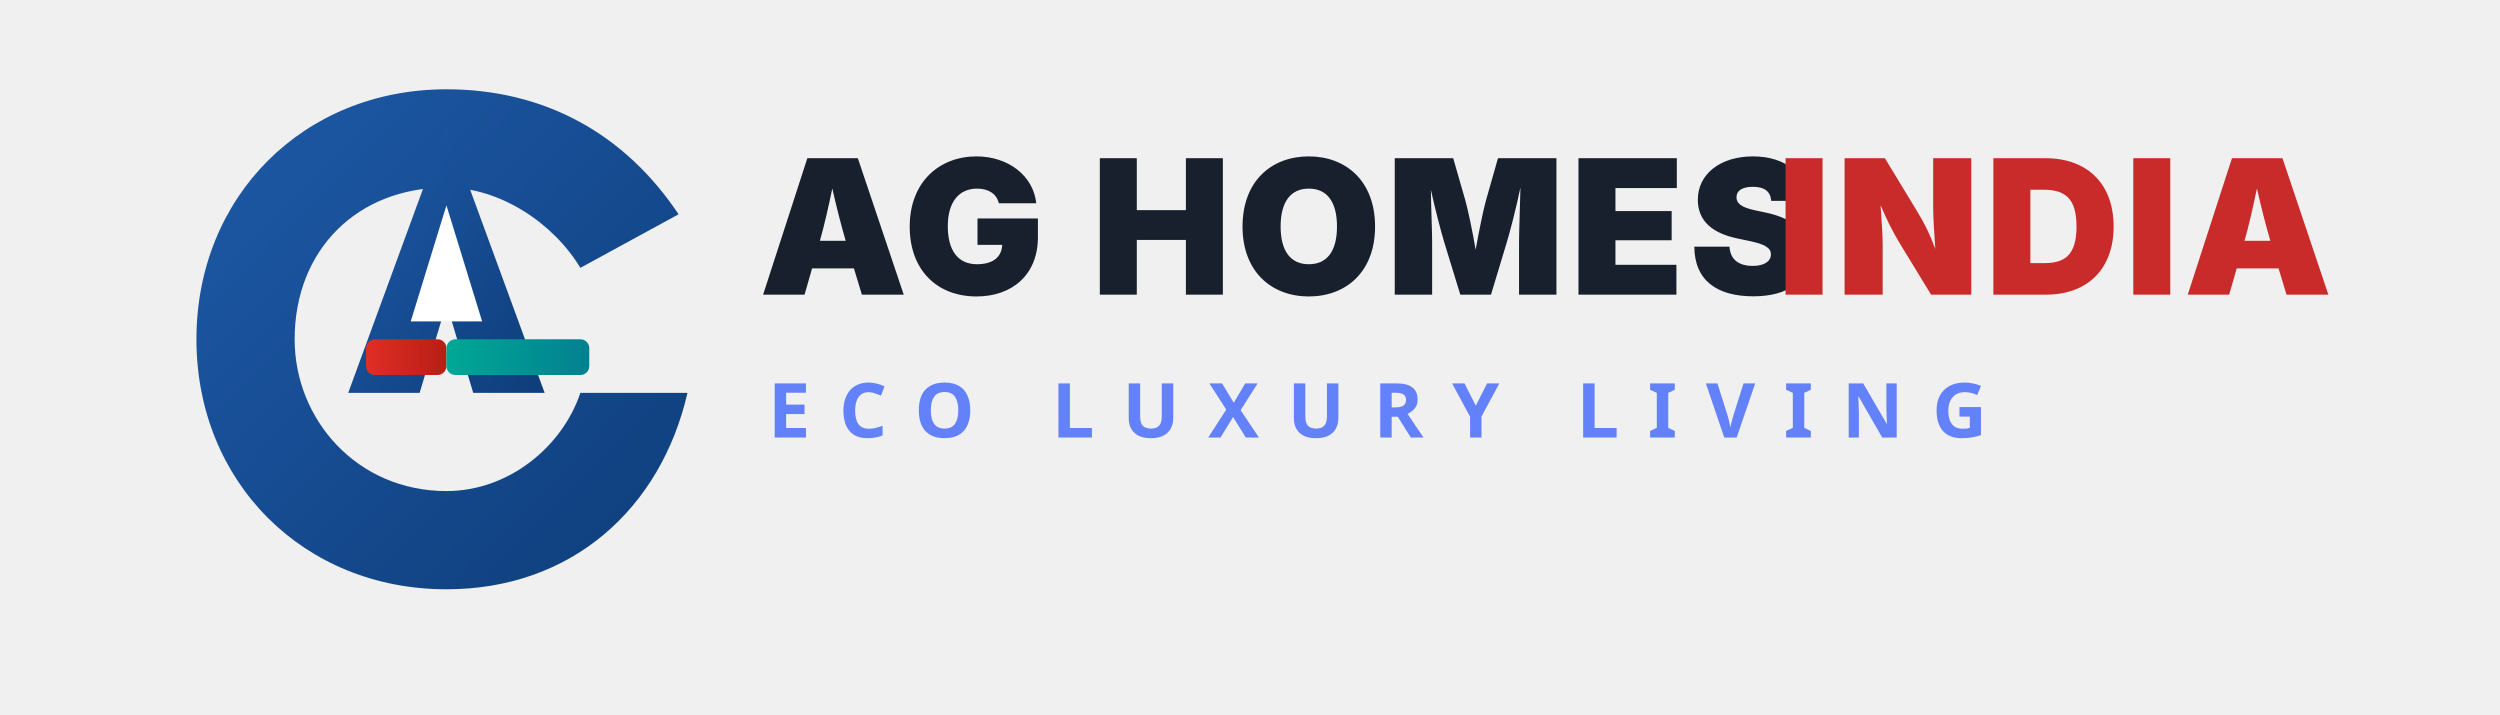
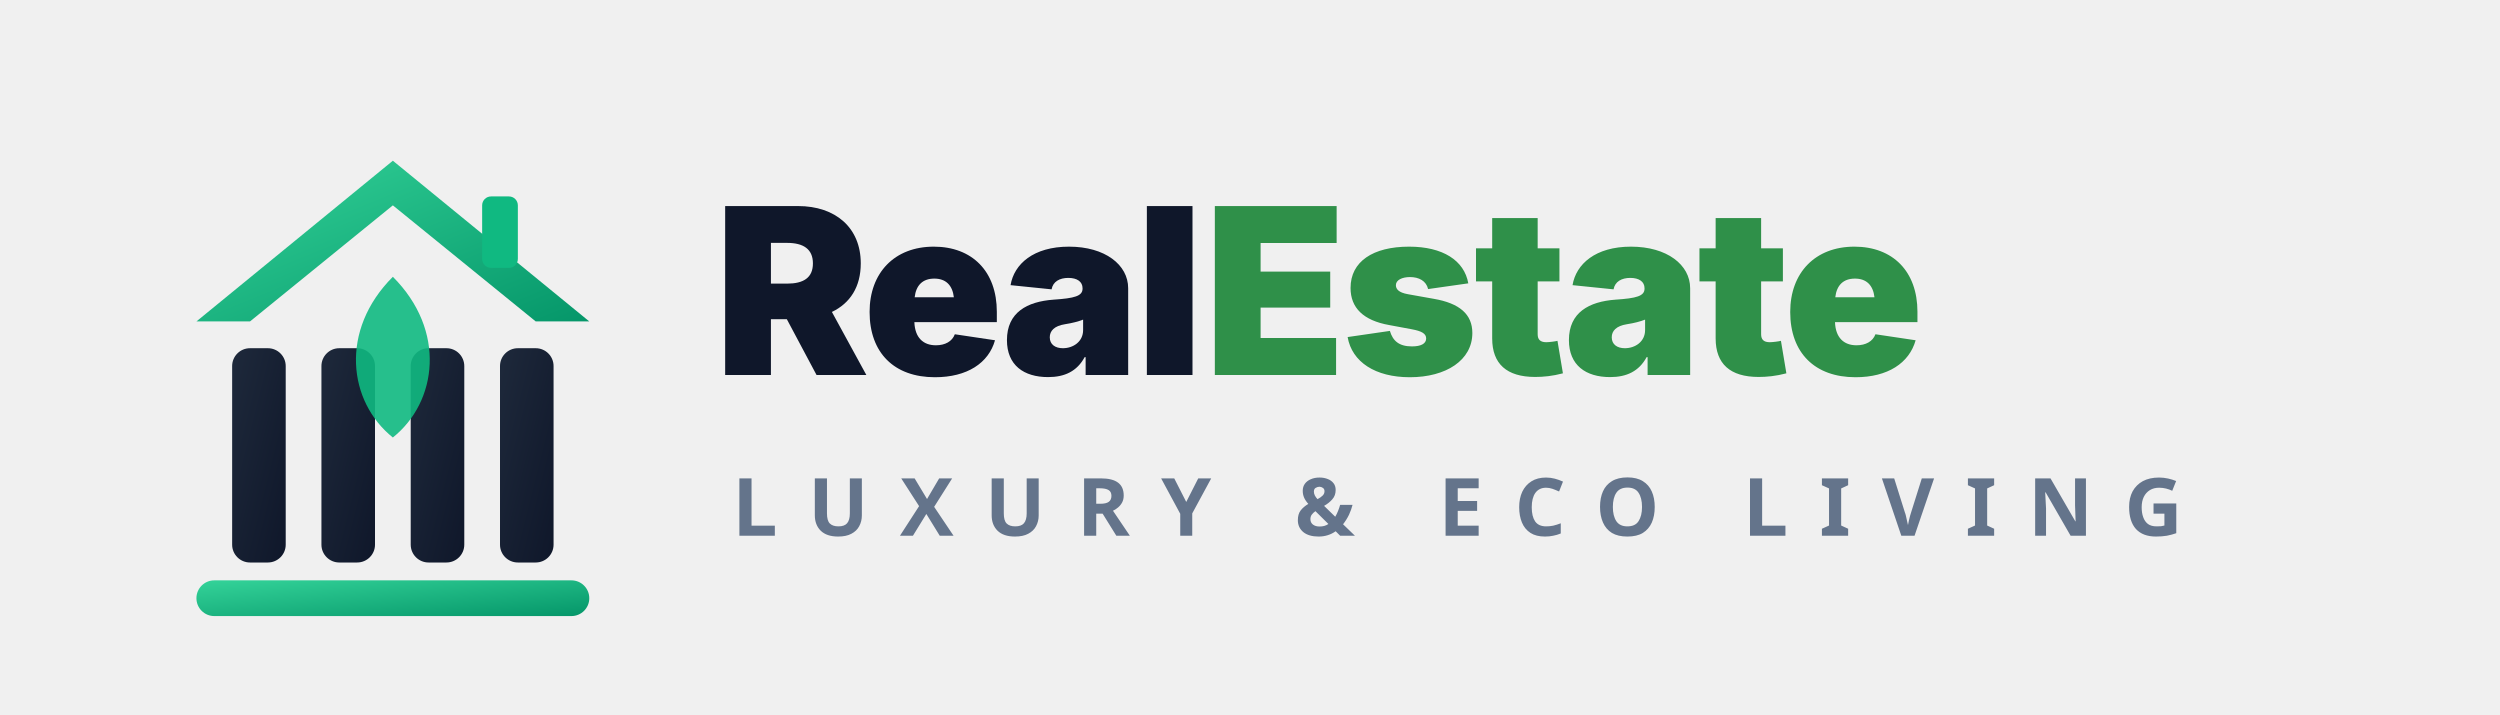
<svg xmlns="http://www.w3.org/2000/svg" viewBox="0 0 280 80" width="280" height="80">
  <defs>
-     <linearGradient id="blueGrad" x1="0%" y1="0%" x2="100%" y2="100%">
-       <stop offset="0%" stop-color="#1e5aa8" />
-       <stop offset="100%" stop-color="#0e3d7a" />
+     <linearGradient id="emeraldGrad" x1="0%" y1="0%" x2="100%" y2="100%">
+       <stop offset="0%" stop-color="#34d399" />
+       <stop offset="100%" stop-color="#059669" />
    </linearGradient>
-     <linearGradient id="redGrad" x1="0%" y1="0%" x2="100%" y2="0%">
-       <stop offset="0%" stop-color="#e02e24" />
-       <stop offset="100%" stop-color="#b81e15" />
-     </linearGradient>
-     <linearGradient id="cyanGrad" x1="0%" y1="0%" x2="100%" y2="0%">
-       <stop offset="0%" stop-color="#00a896" />
-       <stop offset="100%" stop-color="#028090" />
+     <linearGradient id="navyGrad" x1="0%" y1="0%" x2="100%" y2="100%">
+       <stop offset="0%" stop-color="#1e293b" />
+       <stop offset="100%" stop-color="#0f172a" />
    </linearGradient>
  </defs>
-   <g transform="translate(18, 6)">
-     <path d="M 32,4 C 16,4 4,16 4,32 C 4,48 16,60 32,60 C 46,60 56,51 59,38 L 47,38 C 45,44 39,49 32,49 C 22,49 15,41 15,32 C 15,22 22,15 32,15 C 38,15 44,19 47,24 L 58,18 C 52,9 43,4 32,4 Z" fill="url(#blueGrad)" />
-     <polygon points="32,8 21,38 29,38 32,28 35,38 43,38" fill="url(#blueGrad)" />
-     <polygon points="32,17 28,30 36,30" fill="#ffffff" />
-     <rect x="23" y="32" width="9" height="4" fill="url(#redGrad)" rx="1" />
-     <rect x="32" y="32" width="16" height="4" fill="url(#cyanGrad)" rx="1" />
+   <g transform="translate(18, 14)">
+     <path d="M 26,4 L 48,22 L 42,22 L 26,9 L 10,22 L 4,22 Z" fill="url(#emeraldGrad)" />
+     <rect x="36" y="8" width="4" height="8" fill="#10b981" rx="1" />
+     <rect x="8" y="25" width="6" height="24" rx="2" fill="url(#navyGrad)" />
+     <rect x="18" y="25" width="6" height="24" rx="2" fill="url(#navyGrad)" />
+     <rect x="28" y="25" width="6" height="24" rx="2" fill="url(#navyGrad)" />
+     <rect x="38" y="25" width="6" height="24" rx="2" fill="url(#navyGrad)" />
+     <rect x="4" y="51" width="44" height="4" rx="2" fill="url(#emeraldGrad)" />
+     <path d="M 26,17 C 32,23 31,31 26,35 C 21,31 20,23 26,17 Z" fill="#10b981" opacity="0.9" />
  </g>
-   <g transform="translate(85, 33)">
-     <text x="0" y="0" font-family="'Instrument Sans', 'Montserrat', 'Inter', system-ui, sans-serif" font-weight="900" font-size="21" letter-spacing="0.5" fill="#18202d">
-       AG HOMES
+   <g transform="translate(80, 42)">
+     <text x="0" y="0" font-family="'Instrument Sans', 'Montserrat', 'Inter', system-ui, sans-serif" font-weight="900" font-size="26" letter-spacing="-0.5" fill="#0f172a">
+       Real<tspan fill="#2f9049">Estate</tspan>
    </text>
-     <text x="114" y="0" font-family="'Instrument Sans', 'Montserrat', 'Inter', system-ui, sans-serif" font-weight="900" font-size="21" letter-spacing="0.5" fill="#c92a2a">
-       INDIA
-     </text>
-     <text x="1" y="16" font-family="'Instrument Sans', system-ui, sans-serif" font-weight="600" font-size="8.5" letter-spacing="3.2" fill="#5c7cfa" opacity="0.95">
-       ECO LUXURY LIVING
+     <text x="2" y="18" font-family="'Instrument Sans', system-ui, sans-serif" font-weight="700" font-size="9" letter-spacing="3.5" fill="#64748b">
+       LUXURY &amp; ECO LIVING
    </text>
  </g>
</svg>
